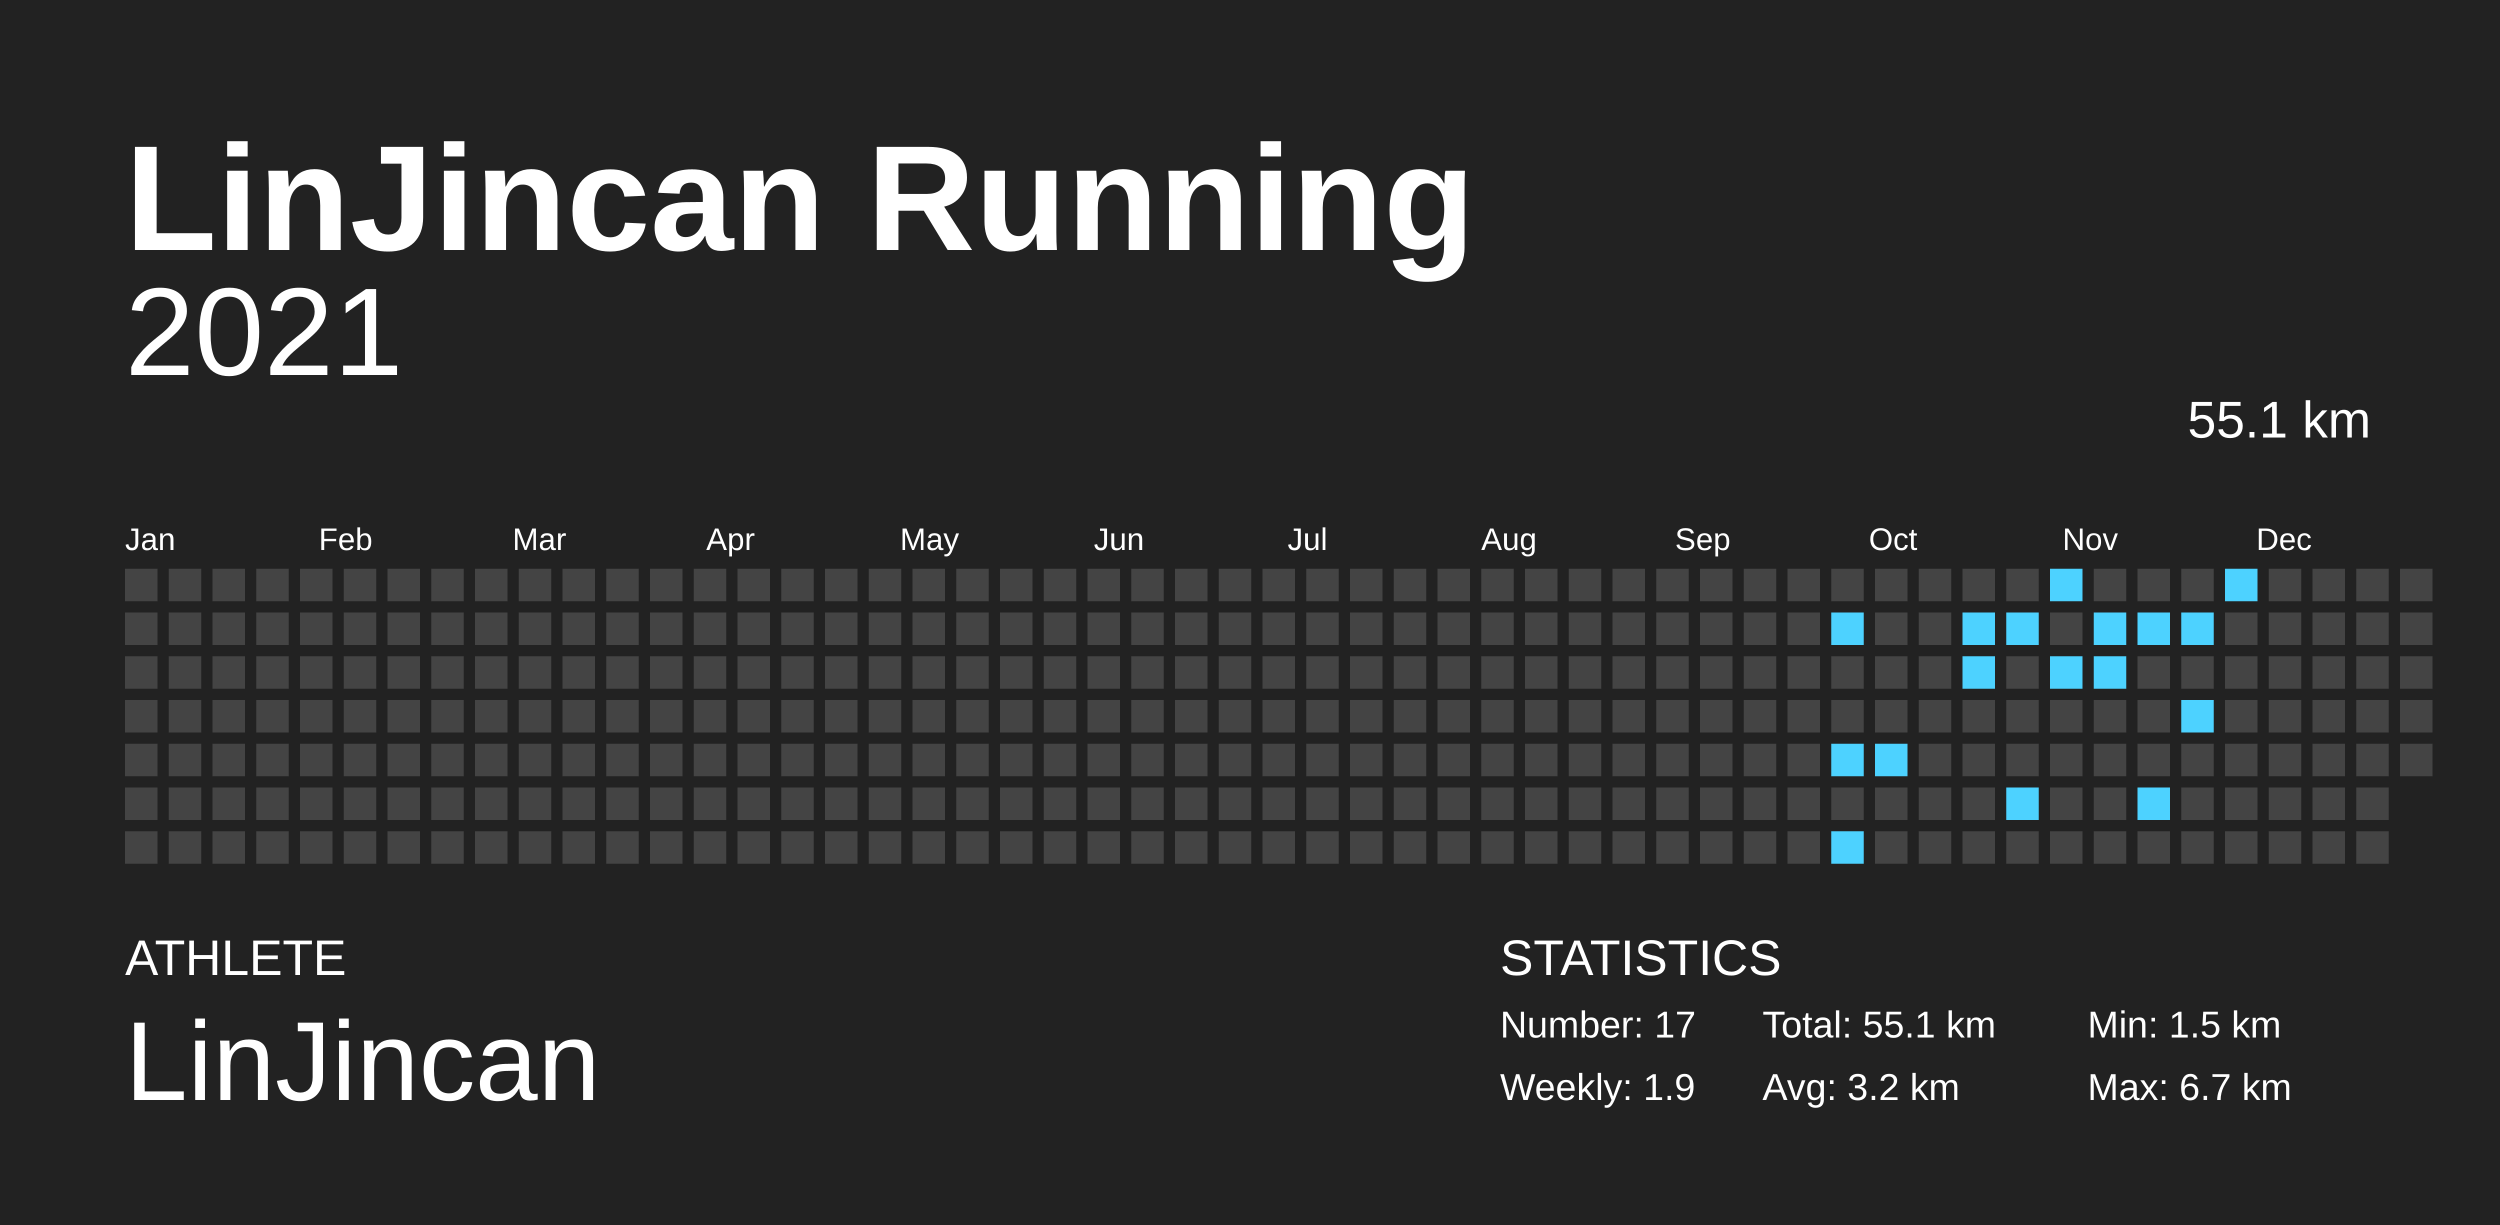
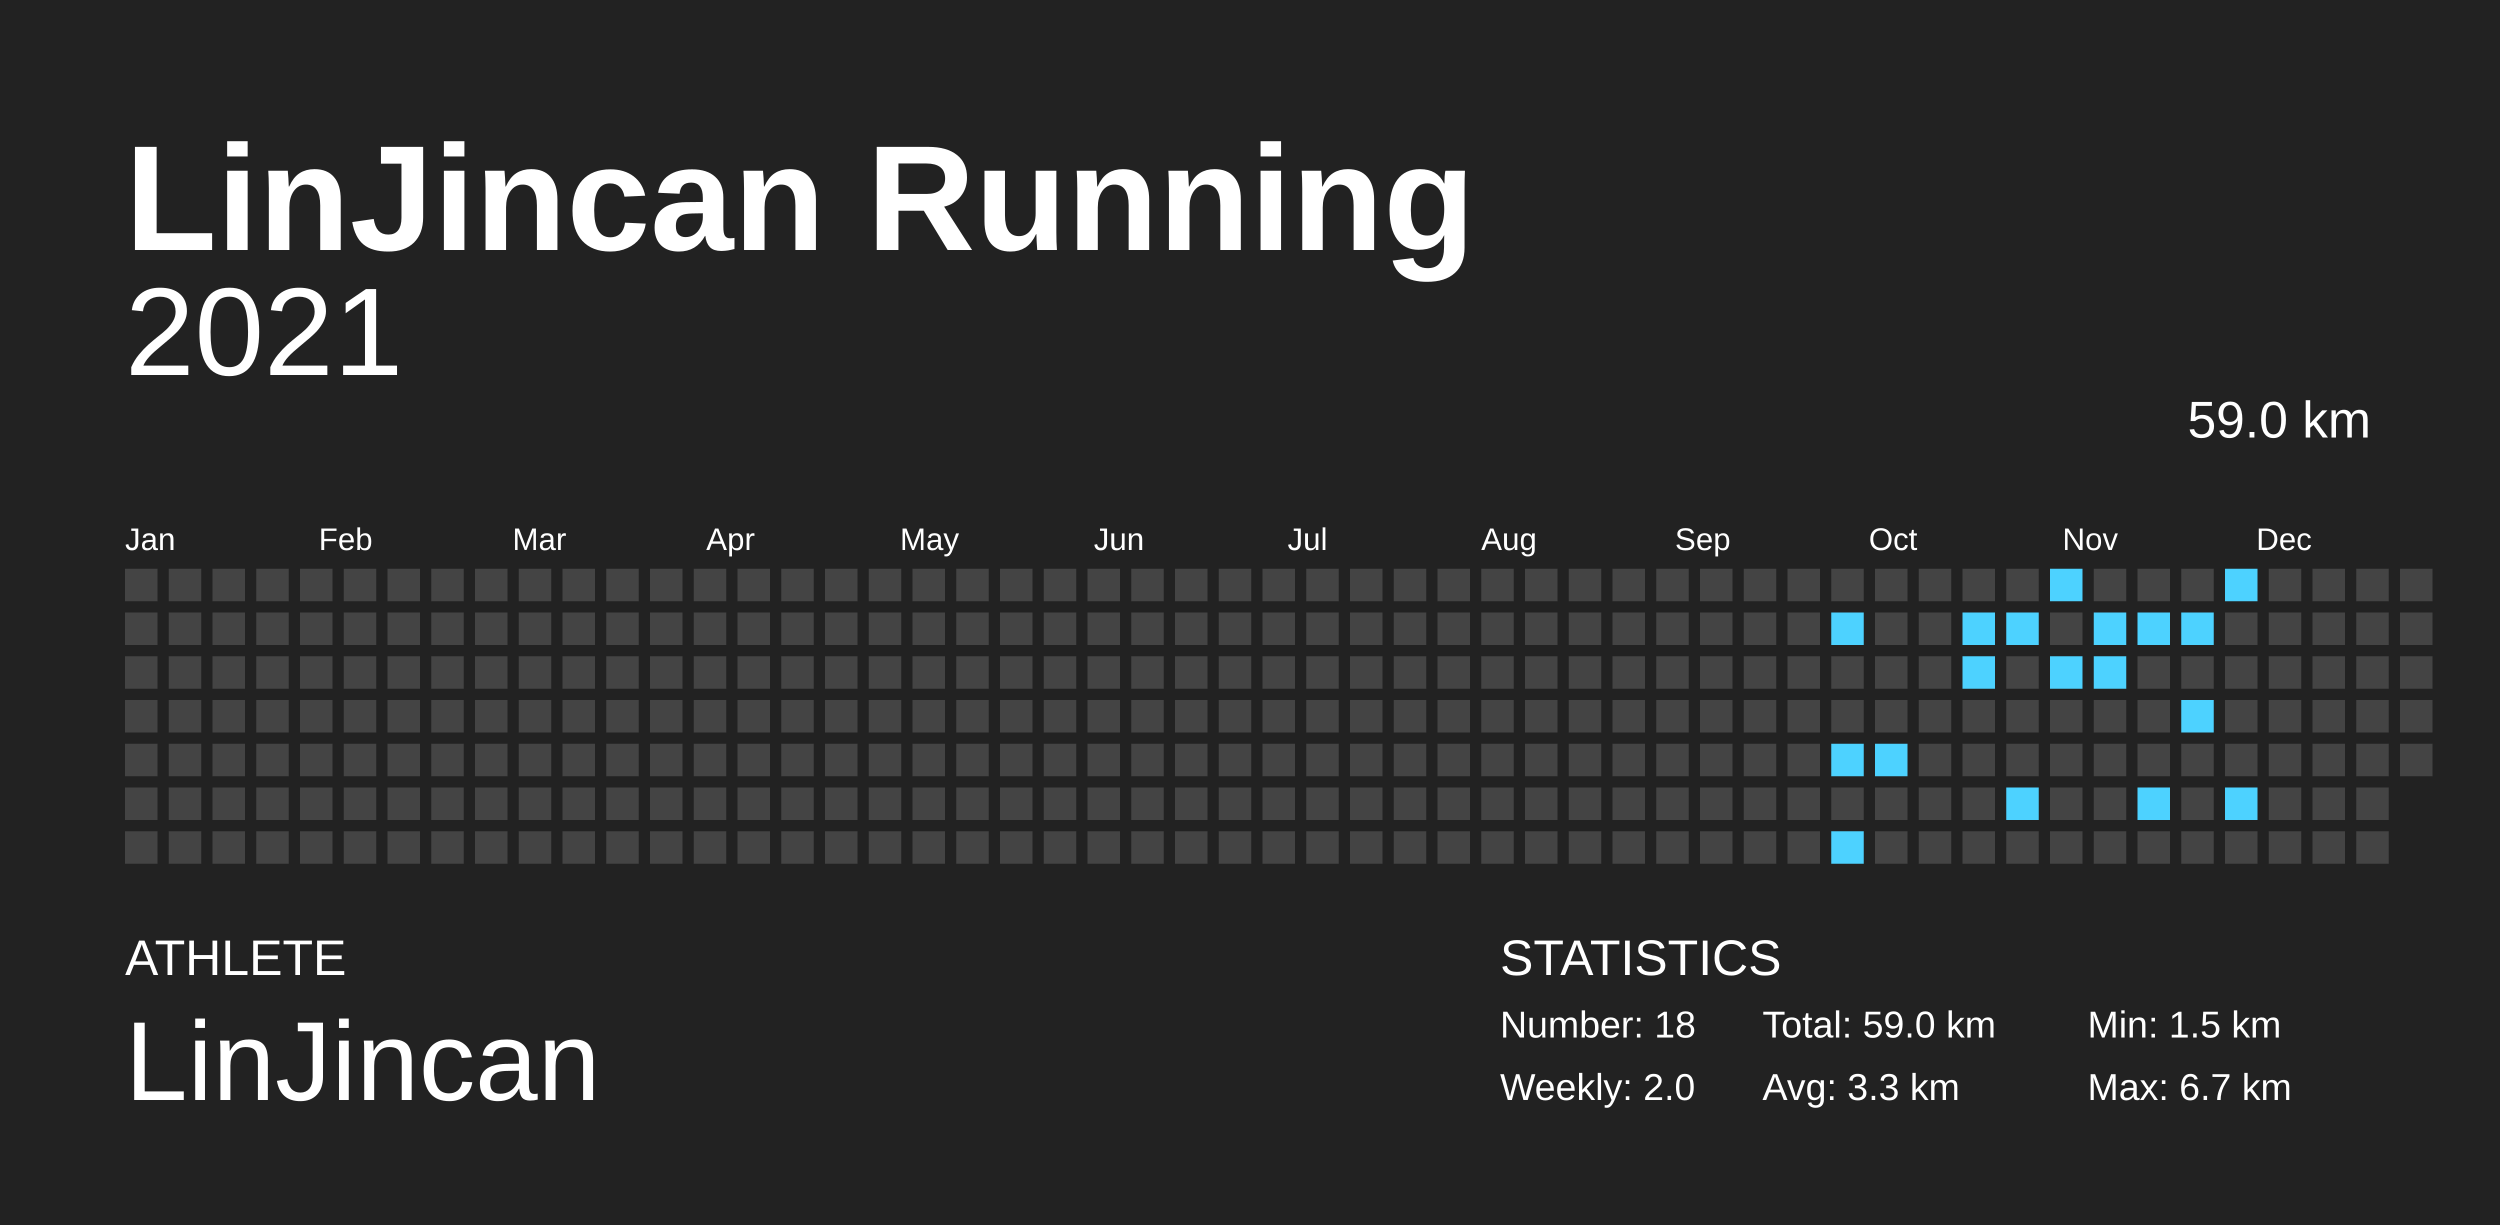
<svg xmlns="http://www.w3.org/2000/svg" baseProfile="full" height="98mm" version="1.1" viewBox="0,0,200,98" width="200mm">
  <defs />
  <rect fill="#222222" height="98" width="200" x="0" y="0" />
  <text fill="#FFFFFF" style="font-size:12px; font-family:Arial; font-weight:bold;" x="10" y="20">LinJincan Running</text>
  <text fill="#FFFFFF" style="font-size:4px; font-family:Arial" x="10" y="78">ATHLETE</text>
  <text fill="#FFFFFF" style="font-size:9px; font-family:Arial" x="10" y="88">LinJincan</text>
  <text fill="#FFFFFF" style="font-size:4px; font-family:Arial" x="120" y="78">STATISTICS</text>
-   <text fill="#FFFFFF" style="font-size:3px; font-family:Arial" x="120" y="83">Number: 17</text>
-   <text fill="#FFFFFF" style="font-size:3px; font-family:Arial" x="120" y="88">Weekly: 1.9</text>
-   <text fill="#FFFFFF" style="font-size:3px; font-family:Arial" x="141" y="83">Total: 55.1 km</text>
-   <text fill="#FFFFFF" style="font-size:3px; font-family:Arial" x="141" y="88">Avg: 3.2 km</text>
+   <text fill="#FFFFFF" style="font-size:3px; font-family:Arial" x="120" y="83">Number: 18</text>
+   <text fill="#FFFFFF" style="font-size:3px; font-family:Arial" x="120" y="88">Weekly: 2.0</text>
+   <text fill="#FFFFFF" style="font-size:3px; font-family:Arial" x="141" y="83">Total: 59.0 km</text>
+   <text fill="#FFFFFF" style="font-size:3px; font-family:Arial" x="141" y="88">Avg: 3.3 km</text>
  <text fill="#FFFFFF" style="font-size:3px; font-family:Arial" x="167" y="83">Min: 1.5 km</text>
  <text fill="#FFFFFF" style="font-size:3px; font-family:Arial" x="167" y="88">Max: 6.7 km</text>
  <text alignment-baseline="hanging" fill="#FFFFFF" style="font-size:10.0px; font-family:Arial;" x="10" y="30">2021</text>
-   <text alignment-baseline="hanging" fill="#FFFFFF" style="font-size:4.125px; font-family:Arial;" x="175" y="35">55.1 km</text>
+   <text alignment-baseline="hanging" fill="#FFFFFF" style="font-size:4.125px; font-family:Arial;" x="175" y="35">59.0 km</text>
  <text fill="#FFFFFF" style="font-size:2.5px; font-family:Arial" x="10.0" y="44">Jan</text>
  <text fill="#FFFFFF" style="font-size:2.5px; font-family:Arial" x="25.5" y="44">Feb</text>
  <text fill="#FFFFFF" style="font-size:2.5px; font-family:Arial" x="41.0" y="44">Mar</text>
  <text fill="#FFFFFF" style="font-size:2.5px; font-family:Arial" x="56.5" y="44">Apr</text>
  <text fill="#FFFFFF" style="font-size:2.5px; font-family:Arial" x="72.0" y="44">May</text>
  <text fill="#FFFFFF" style="font-size:2.5px; font-family:Arial" x="87.5" y="44">Jun</text>
  <text fill="#FFFFFF" style="font-size:2.5px; font-family:Arial" x="103.0" y="44">Jul</text>
  <text fill="#FFFFFF" style="font-size:2.5px; font-family:Arial" x="118.5" y="44">Aug</text>
  <text fill="#FFFFFF" style="font-size:2.5px; font-family:Arial" x="134.0" y="44">Sep</text>
  <text fill="#FFFFFF" style="font-size:2.5px; font-family:Arial" x="149.5" y="44">Oct</text>
  <text fill="#FFFFFF" style="font-size:2.5px; font-family:Arial" x="165.0" y="44">Nov</text>
  <text fill="#FFFFFF" style="font-size:2.5px; font-family:Arial" x="180.5" y="44">Dec</text>
  <rect fill="#444444" height="2.6" width="2.6" x="10.0" y="45.5" />
  <rect fill="#444444" height="2.6" width="2.6" x="10.0" y="49.0" />
  <rect fill="#444444" height="2.6" width="2.6" x="10.0" y="52.5" />
  <rect fill="#444444" height="2.6" width="2.6" x="10.0" y="56.0" />
  <rect fill="#444444" height="2.6" width="2.6" x="10.0" y="59.5" />
  <rect fill="#444444" height="2.6" width="2.6" x="10.0" y="63.0" />
  <rect fill="#444444" height="2.6" width="2.6" x="10.0" y="66.5" />
  <rect fill="#444444" height="2.6" width="2.6" x="13.5" y="45.5" />
  <rect fill="#444444" height="2.6" width="2.6" x="13.5" y="49.0" />
  <rect fill="#444444" height="2.6" width="2.6" x="13.5" y="52.5" />
  <rect fill="#444444" height="2.6" width="2.6" x="13.5" y="56.0" />
  <rect fill="#444444" height="2.6" width="2.6" x="13.5" y="59.5" />
  <rect fill="#444444" height="2.6" width="2.6" x="13.5" y="63.0" />
  <rect fill="#444444" height="2.6" width="2.6" x="13.5" y="66.5" />
  <rect fill="#444444" height="2.6" width="2.6" x="17.0" y="45.5" />
  <rect fill="#444444" height="2.6" width="2.6" x="17.0" y="49.0" />
  <rect fill="#444444" height="2.6" width="2.6" x="17.0" y="52.5" />
  <rect fill="#444444" height="2.6" width="2.6" x="17.0" y="56.0" />
  <rect fill="#444444" height="2.6" width="2.6" x="17.0" y="59.5" />
  <rect fill="#444444" height="2.6" width="2.6" x="17.0" y="63.0" />
  <rect fill="#444444" height="2.6" width="2.6" x="17.0" y="66.5" />
  <rect fill="#444444" height="2.6" width="2.6" x="20.5" y="45.5" />
  <rect fill="#444444" height="2.6" width="2.6" x="20.5" y="49.0" />
  <rect fill="#444444" height="2.6" width="2.6" x="20.5" y="52.5" />
  <rect fill="#444444" height="2.6" width="2.6" x="20.5" y="56.0" />
  <rect fill="#444444" height="2.6" width="2.6" x="20.5" y="59.5" />
  <rect fill="#444444" height="2.6" width="2.6" x="20.5" y="63.0" />
  <rect fill="#444444" height="2.6" width="2.6" x="20.5" y="66.5" />
  <rect fill="#444444" height="2.6" width="2.6" x="24.0" y="45.5" />
  <rect fill="#444444" height="2.6" width="2.6" x="24.0" y="49.0" />
  <rect fill="#444444" height="2.6" width="2.6" x="24.0" y="52.5" />
  <rect fill="#444444" height="2.6" width="2.6" x="24.0" y="56.0" />
  <rect fill="#444444" height="2.6" width="2.6" x="24.0" y="59.5" />
  <rect fill="#444444" height="2.6" width="2.6" x="24.0" y="63.0" />
  <rect fill="#444444" height="2.6" width="2.6" x="24.0" y="66.5" />
  <rect fill="#444444" height="2.6" width="2.6" x="27.5" y="45.5" />
  <rect fill="#444444" height="2.6" width="2.6" x="27.5" y="49.0" />
  <rect fill="#444444" height="2.6" width="2.6" x="27.5" y="52.5" />
  <rect fill="#444444" height="2.6" width="2.6" x="27.5" y="56.0" />
  <rect fill="#444444" height="2.6" width="2.6" x="27.5" y="59.5" />
  <rect fill="#444444" height="2.6" width="2.6" x="27.5" y="63.0" />
  <rect fill="#444444" height="2.6" width="2.6" x="27.5" y="66.5" />
  <rect fill="#444444" height="2.6" width="2.6" x="31.0" y="45.5" />
  <rect fill="#444444" height="2.6" width="2.6" x="31.0" y="49.0" />
  <rect fill="#444444" height="2.6" width="2.6" x="31.0" y="52.5" />
  <rect fill="#444444" height="2.6" width="2.6" x="31.0" y="56.0" />
  <rect fill="#444444" height="2.6" width="2.6" x="31.0" y="59.5" />
  <rect fill="#444444" height="2.6" width="2.6" x="31.0" y="63.0" />
  <rect fill="#444444" height="2.6" width="2.6" x="31.0" y="66.5" />
  <rect fill="#444444" height="2.6" width="2.6" x="34.5" y="45.5" />
  <rect fill="#444444" height="2.6" width="2.6" x="34.5" y="49.0" />
  <rect fill="#444444" height="2.6" width="2.6" x="34.5" y="52.5" />
  <rect fill="#444444" height="2.6" width="2.6" x="34.5" y="56.0" />
  <rect fill="#444444" height="2.6" width="2.6" x="34.5" y="59.5" />
  <rect fill="#444444" height="2.6" width="2.6" x="34.5" y="63.0" />
  <rect fill="#444444" height="2.6" width="2.6" x="34.5" y="66.5" />
  <rect fill="#444444" height="2.6" width="2.6" x="38.0" y="45.5" />
  <rect fill="#444444" height="2.6" width="2.6" x="38.0" y="49.0" />
  <rect fill="#444444" height="2.6" width="2.6" x="38.0" y="52.5" />
  <rect fill="#444444" height="2.6" width="2.6" x="38.0" y="56.0" />
  <rect fill="#444444" height="2.6" width="2.6" x="38.0" y="59.5" />
  <rect fill="#444444" height="2.6" width="2.6" x="38.0" y="63.0" />
  <rect fill="#444444" height="2.6" width="2.6" x="38.0" y="66.5" />
  <rect fill="#444444" height="2.6" width="2.6" x="41.5" y="45.5" />
  <rect fill="#444444" height="2.6" width="2.6" x="41.5" y="49.0" />
  <rect fill="#444444" height="2.6" width="2.6" x="41.5" y="52.5" />
  <rect fill="#444444" height="2.6" width="2.6" x="41.5" y="56.0" />
  <rect fill="#444444" height="2.6" width="2.6" x="41.5" y="59.5" />
  <rect fill="#444444" height="2.6" width="2.6" x="41.5" y="63.0" />
  <rect fill="#444444" height="2.6" width="2.6" x="41.5" y="66.5" />
  <rect fill="#444444" height="2.6" width="2.6" x="45.0" y="45.5" />
  <rect fill="#444444" height="2.6" width="2.6" x="45.0" y="49.0" />
  <rect fill="#444444" height="2.6" width="2.6" x="45.0" y="52.5" />
  <rect fill="#444444" height="2.6" width="2.6" x="45.0" y="56.0" />
  <rect fill="#444444" height="2.6" width="2.6" x="45.0" y="59.5" />
  <rect fill="#444444" height="2.6" width="2.6" x="45.0" y="63.0" />
  <rect fill="#444444" height="2.6" width="2.6" x="45.0" y="66.5" />
  <rect fill="#444444" height="2.6" width="2.6" x="48.5" y="45.5" />
  <rect fill="#444444" height="2.6" width="2.6" x="48.5" y="49.0" />
  <rect fill="#444444" height="2.6" width="2.6" x="48.5" y="52.5" />
  <rect fill="#444444" height="2.6" width="2.6" x="48.5" y="56.0" />
  <rect fill="#444444" height="2.6" width="2.6" x="48.5" y="59.5" />
  <rect fill="#444444" height="2.6" width="2.6" x="48.5" y="63.0" />
  <rect fill="#444444" height="2.6" width="2.6" x="48.5" y="66.5" />
  <rect fill="#444444" height="2.6" width="2.6" x="52.0" y="45.5" />
  <rect fill="#444444" height="2.6" width="2.6" x="52.0" y="49.0" />
  <rect fill="#444444" height="2.6" width="2.6" x="52.0" y="52.5" />
  <rect fill="#444444" height="2.6" width="2.6" x="52.0" y="56.0" />
  <rect fill="#444444" height="2.6" width="2.6" x="52.0" y="59.5" />
  <rect fill="#444444" height="2.6" width="2.6" x="52.0" y="63.0" />
  <rect fill="#444444" height="2.6" width="2.6" x="52.0" y="66.5" />
  <rect fill="#444444" height="2.6" width="2.6" x="55.5" y="45.5" />
  <rect fill="#444444" height="2.6" width="2.6" x="55.5" y="49.0" />
  <rect fill="#444444" height="2.6" width="2.6" x="55.5" y="52.5" />
  <rect fill="#444444" height="2.6" width="2.6" x="55.5" y="56.0" />
  <rect fill="#444444" height="2.6" width="2.6" x="55.5" y="59.5" />
  <rect fill="#444444" height="2.6" width="2.6" x="55.5" y="63.0" />
  <rect fill="#444444" height="2.6" width="2.6" x="55.5" y="66.5" />
  <rect fill="#444444" height="2.6" width="2.6" x="59.0" y="45.5" />
  <rect fill="#444444" height="2.6" width="2.6" x="59.0" y="49.0" />
  <rect fill="#444444" height="2.6" width="2.6" x="59.0" y="52.5" />
  <rect fill="#444444" height="2.6" width="2.6" x="59.0" y="56.0" />
  <rect fill="#444444" height="2.6" width="2.6" x="59.0" y="59.5" />
  <rect fill="#444444" height="2.6" width="2.6" x="59.0" y="63.0" />
  <rect fill="#444444" height="2.6" width="2.6" x="59.0" y="66.5" />
  <rect fill="#444444" height="2.6" width="2.6" x="62.5" y="45.5" />
  <rect fill="#444444" height="2.6" width="2.6" x="62.5" y="49.0" />
  <rect fill="#444444" height="2.6" width="2.6" x="62.5" y="52.5" />
  <rect fill="#444444" height="2.6" width="2.6" x="62.5" y="56.0" />
  <rect fill="#444444" height="2.6" width="2.6" x="62.5" y="59.5" />
  <rect fill="#444444" height="2.6" width="2.6" x="62.5" y="63.0" />
  <rect fill="#444444" height="2.6" width="2.6" x="62.5" y="66.5" />
  <rect fill="#444444" height="2.6" width="2.6" x="66.0" y="45.5" />
  <rect fill="#444444" height="2.6" width="2.6" x="66.0" y="49.0" />
  <rect fill="#444444" height="2.6" width="2.6" x="66.0" y="52.5" />
  <rect fill="#444444" height="2.6" width="2.6" x="66.0" y="56.0" />
  <rect fill="#444444" height="2.6" width="2.6" x="66.0" y="59.5" />
  <rect fill="#444444" height="2.6" width="2.6" x="66.0" y="63.0" />
  <rect fill="#444444" height="2.6" width="2.6" x="66.0" y="66.5" />
  <rect fill="#444444" height="2.6" width="2.6" x="69.5" y="45.5" />
  <rect fill="#444444" height="2.6" width="2.6" x="69.5" y="49.0" />
  <rect fill="#444444" height="2.6" width="2.6" x="69.5" y="52.5" />
  <rect fill="#444444" height="2.6" width="2.6" x="69.5" y="56.0" />
  <rect fill="#444444" height="2.6" width="2.6" x="69.5" y="59.5" />
  <rect fill="#444444" height="2.6" width="2.6" x="69.5" y="63.0" />
  <rect fill="#444444" height="2.6" width="2.6" x="69.5" y="66.5" />
  <rect fill="#444444" height="2.6" width="2.6" x="73.0" y="45.5" />
  <rect fill="#444444" height="2.6" width="2.6" x="73.0" y="49.0" />
  <rect fill="#444444" height="2.6" width="2.6" x="73.0" y="52.5" />
  <rect fill="#444444" height="2.6" width="2.6" x="73.0" y="56.0" />
  <rect fill="#444444" height="2.6" width="2.6" x="73.0" y="59.5" />
  <rect fill="#444444" height="2.6" width="2.6" x="73.0" y="63.0" />
  <rect fill="#444444" height="2.6" width="2.6" x="73.0" y="66.5" />
  <rect fill="#444444" height="2.6" width="2.6" x="76.5" y="45.5" />
  <rect fill="#444444" height="2.6" width="2.6" x="76.5" y="49.0" />
  <rect fill="#444444" height="2.6" width="2.6" x="76.5" y="52.5" />
  <rect fill="#444444" height="2.6" width="2.6" x="76.5" y="56.0" />
  <rect fill="#444444" height="2.6" width="2.6" x="76.5" y="59.5" />
  <rect fill="#444444" height="2.6" width="2.6" x="76.5" y="63.0" />
  <rect fill="#444444" height="2.6" width="2.6" x="76.5" y="66.5" />
  <rect fill="#444444" height="2.6" width="2.6" x="80.0" y="45.5" />
  <rect fill="#444444" height="2.6" width="2.6" x="80.0" y="49.0" />
  <rect fill="#444444" height="2.6" width="2.6" x="80.0" y="52.5" />
  <rect fill="#444444" height="2.6" width="2.6" x="80.0" y="56.0" />
  <rect fill="#444444" height="2.6" width="2.6" x="80.0" y="59.5" />
  <rect fill="#444444" height="2.6" width="2.6" x="80.0" y="63.0" />
  <rect fill="#444444" height="2.6" width="2.6" x="80.0" y="66.5" />
  <rect fill="#444444" height="2.6" width="2.6" x="83.5" y="45.5" />
  <rect fill="#444444" height="2.6" width="2.6" x="83.5" y="49.0" />
  <rect fill="#444444" height="2.6" width="2.6" x="83.5" y="52.5" />
  <rect fill="#444444" height="2.6" width="2.6" x="83.5" y="56.0" />
  <rect fill="#444444" height="2.6" width="2.6" x="83.5" y="59.5" />
  <rect fill="#444444" height="2.6" width="2.6" x="83.5" y="63.0" />
  <rect fill="#444444" height="2.6" width="2.6" x="83.5" y="66.5" />
  <rect fill="#444444" height="2.6" width="2.6" x="87.0" y="45.5" />
  <rect fill="#444444" height="2.6" width="2.6" x="87.0" y="49.0" />
  <rect fill="#444444" height="2.6" width="2.6" x="87.0" y="52.5" />
  <rect fill="#444444" height="2.6" width="2.6" x="87.0" y="56.0" />
  <rect fill="#444444" height="2.6" width="2.6" x="87.0" y="59.5" />
  <rect fill="#444444" height="2.6" width="2.6" x="87.0" y="63.0" />
  <rect fill="#444444" height="2.6" width="2.6" x="87.0" y="66.5" />
  <rect fill="#444444" height="2.6" width="2.6" x="90.5" y="45.5" />
  <rect fill="#444444" height="2.6" width="2.6" x="90.5" y="49.0" />
  <rect fill="#444444" height="2.6" width="2.6" x="90.5" y="52.5" />
  <rect fill="#444444" height="2.6" width="2.6" x="90.5" y="56.0" />
  <rect fill="#444444" height="2.6" width="2.6" x="90.5" y="59.5" />
  <rect fill="#444444" height="2.6" width="2.6" x="90.5" y="63.0" />
  <rect fill="#444444" height="2.6" width="2.6" x="90.5" y="66.5" />
  <rect fill="#444444" height="2.6" width="2.6" x="94.0" y="45.5" />
  <rect fill="#444444" height="2.6" width="2.6" x="94.0" y="49.0" />
  <rect fill="#444444" height="2.6" width="2.6" x="94.0" y="52.5" />
  <rect fill="#444444" height="2.6" width="2.6" x="94.0" y="56.0" />
  <rect fill="#444444" height="2.6" width="2.6" x="94.0" y="59.5" />
  <rect fill="#444444" height="2.6" width="2.6" x="94.0" y="63.0" />
  <rect fill="#444444" height="2.6" width="2.6" x="94.0" y="66.5" />
  <rect fill="#444444" height="2.6" width="2.6" x="97.5" y="45.5" />
  <rect fill="#444444" height="2.6" width="2.6" x="97.5" y="49.0" />
  <rect fill="#444444" height="2.6" width="2.6" x="97.5" y="52.5" />
  <rect fill="#444444" height="2.6" width="2.6" x="97.5" y="56.0" />
  <rect fill="#444444" height="2.6" width="2.6" x="97.5" y="59.5" />
  <rect fill="#444444" height="2.6" width="2.6" x="97.5" y="63.0" />
  <rect fill="#444444" height="2.6" width="2.6" x="97.5" y="66.5" />
  <rect fill="#444444" height="2.6" width="2.6" x="101.0" y="45.5" />
  <rect fill="#444444" height="2.6" width="2.6" x="101.0" y="49.0" />
  <rect fill="#444444" height="2.6" width="2.6" x="101.0" y="52.5" />
  <rect fill="#444444" height="2.6" width="2.6" x="101.0" y="56.0" />
  <rect fill="#444444" height="2.6" width="2.6" x="101.0" y="59.5" />
  <rect fill="#444444" height="2.6" width="2.6" x="101.0" y="63.0" />
  <rect fill="#444444" height="2.6" width="2.6" x="101.0" y="66.5" />
  <rect fill="#444444" height="2.6" width="2.6" x="104.5" y="45.5" />
  <rect fill="#444444" height="2.6" width="2.6" x="104.5" y="49.0" />
  <rect fill="#444444" height="2.6" width="2.6" x="104.5" y="52.5" />
  <rect fill="#444444" height="2.6" width="2.6" x="104.5" y="56.0" />
  <rect fill="#444444" height="2.6" width="2.6" x="104.5" y="59.5" />
  <rect fill="#444444" height="2.6" width="2.6" x="104.5" y="63.0" />
  <rect fill="#444444" height="2.6" width="2.6" x="104.5" y="66.5" />
  <rect fill="#444444" height="2.6" width="2.6" x="108.0" y="45.5" />
  <rect fill="#444444" height="2.6" width="2.6" x="108.0" y="49.0" />
  <rect fill="#444444" height="2.6" width="2.6" x="108.0" y="52.5" />
  <rect fill="#444444" height="2.6" width="2.6" x="108.0" y="56.0" />
  <rect fill="#444444" height="2.6" width="2.6" x="108.0" y="59.5" />
  <rect fill="#444444" height="2.6" width="2.6" x="108.0" y="63.0" />
  <rect fill="#444444" height="2.6" width="2.6" x="108.0" y="66.5" />
  <rect fill="#444444" height="2.6" width="2.6" x="111.5" y="45.5" />
  <rect fill="#444444" height="2.6" width="2.6" x="111.5" y="49.0" />
  <rect fill="#444444" height="2.6" width="2.6" x="111.5" y="52.5" />
  <rect fill="#444444" height="2.6" width="2.6" x="111.5" y="56.0" />
  <rect fill="#444444" height="2.6" width="2.6" x="111.5" y="59.5" />
  <rect fill="#444444" height="2.6" width="2.6" x="111.5" y="63.0" />
  <rect fill="#444444" height="2.6" width="2.6" x="111.5" y="66.5" />
  <rect fill="#444444" height="2.6" width="2.6" x="115.0" y="45.5" />
  <rect fill="#444444" height="2.6" width="2.6" x="115.0" y="49.0" />
  <rect fill="#444444" height="2.6" width="2.6" x="115.0" y="52.5" />
  <rect fill="#444444" height="2.6" width="2.6" x="115.0" y="56.0" />
  <rect fill="#444444" height="2.6" width="2.6" x="115.0" y="59.5" />
  <rect fill="#444444" height="2.6" width="2.6" x="115.0" y="63.0" />
  <rect fill="#444444" height="2.6" width="2.6" x="115.0" y="66.5" />
  <rect fill="#444444" height="2.6" width="2.6" x="118.5" y="45.5" />
  <rect fill="#444444" height="2.6" width="2.6" x="118.5" y="49.0" />
  <rect fill="#444444" height="2.6" width="2.6" x="118.5" y="52.5" />
  <rect fill="#444444" height="2.6" width="2.6" x="118.5" y="56.0" />
  <rect fill="#444444" height="2.6" width="2.6" x="118.5" y="59.5" />
  <rect fill="#444444" height="2.6" width="2.6" x="118.5" y="63.0" />
  <rect fill="#444444" height="2.6" width="2.6" x="118.5" y="66.5" />
  <rect fill="#444444" height="2.6" width="2.6" x="122.0" y="45.5" />
  <rect fill="#444444" height="2.6" width="2.6" x="122.0" y="49.0" />
  <rect fill="#444444" height="2.6" width="2.6" x="122.0" y="52.5" />
  <rect fill="#444444" height="2.6" width="2.6" x="122.0" y="56.0" />
  <rect fill="#444444" height="2.6" width="2.6" x="122.0" y="59.5" />
  <rect fill="#444444" height="2.6" width="2.6" x="122.0" y="63.0" />
  <rect fill="#444444" height="2.6" width="2.6" x="122.0" y="66.5" />
  <rect fill="#444444" height="2.6" width="2.6" x="125.5" y="45.5" />
  <rect fill="#444444" height="2.6" width="2.6" x="125.5" y="49.0" />
  <rect fill="#444444" height="2.6" width="2.6" x="125.5" y="52.5" />
  <rect fill="#444444" height="2.6" width="2.6" x="125.5" y="56.0" />
  <rect fill="#444444" height="2.6" width="2.6" x="125.5" y="59.5" />
  <rect fill="#444444" height="2.6" width="2.6" x="125.5" y="63.0" />
  <rect fill="#444444" height="2.6" width="2.6" x="125.5" y="66.5" />
  <rect fill="#444444" height="2.6" width="2.6" x="129.0" y="45.5" />
  <rect fill="#444444" height="2.6" width="2.6" x="129.0" y="49.0" />
  <rect fill="#444444" height="2.6" width="2.6" x="129.0" y="52.5" />
  <rect fill="#444444" height="2.6" width="2.6" x="129.0" y="56.0" />
  <rect fill="#444444" height="2.6" width="2.6" x="129.0" y="59.5" />
  <rect fill="#444444" height="2.6" width="2.6" x="129.0" y="63.0" />
  <rect fill="#444444" height="2.6" width="2.6" x="129.0" y="66.5" />
  <rect fill="#444444" height="2.6" width="2.6" x="132.5" y="45.5" />
  <rect fill="#444444" height="2.6" width="2.6" x="132.5" y="49.0" />
  <rect fill="#444444" height="2.6" width="2.6" x="132.5" y="52.5" />
  <rect fill="#444444" height="2.6" width="2.6" x="132.5" y="56.0" />
  <rect fill="#444444" height="2.6" width="2.6" x="132.5" y="59.5" />
  <rect fill="#444444" height="2.6" width="2.6" x="132.5" y="63.0" />
  <rect fill="#444444" height="2.6" width="2.6" x="132.5" y="66.5" />
  <rect fill="#444444" height="2.6" width="2.6" x="136.0" y="45.5" />
  <rect fill="#444444" height="2.6" width="2.6" x="136.0" y="49.0" />
  <rect fill="#444444" height="2.6" width="2.6" x="136.0" y="52.5" />
  <rect fill="#444444" height="2.6" width="2.6" x="136.0" y="56.0" />
  <rect fill="#444444" height="2.6" width="2.6" x="136.0" y="59.5" />
  <rect fill="#444444" height="2.6" width="2.6" x="136.0" y="63.0" />
  <rect fill="#444444" height="2.6" width="2.6" x="136.0" y="66.5" />
  <rect fill="#444444" height="2.6" width="2.6" x="139.5" y="45.5" />
  <rect fill="#444444" height="2.6" width="2.6" x="139.5" y="49.0" />
  <rect fill="#444444" height="2.6" width="2.6" x="139.5" y="52.5" />
  <rect fill="#444444" height="2.6" width="2.6" x="139.5" y="56.0" />
  <rect fill="#444444" height="2.6" width="2.6" x="139.5" y="59.5" />
  <rect fill="#444444" height="2.6" width="2.6" x="139.5" y="63.0" />
  <rect fill="#444444" height="2.6" width="2.6" x="139.5" y="66.5" />
  <rect fill="#444444" height="2.6" width="2.6" x="143.0" y="45.5" />
  <rect fill="#444444" height="2.6" width="2.6" x="143.0" y="49.0" />
  <rect fill="#444444" height="2.6" width="2.6" x="143.0" y="52.5" />
  <rect fill="#444444" height="2.6" width="2.6" x="143.0" y="56.0" />
  <rect fill="#444444" height="2.6" width="2.6" x="143.0" y="59.5" />
  <rect fill="#444444" height="2.6" width="2.6" x="143.0" y="63.0" />
  <rect fill="#444444" height="2.6" width="2.6" x="143.0" y="66.5" />
  <rect fill="#444444" height="2.6" width="2.6" x="146.5" y="45.5" />
  <rect fill="#4dd2ff" height="2.6" width="2.6" x="146.5" y="49.0" />
  <rect fill="#444444" height="2.6" width="2.6" x="146.5" y="52.5" />
  <rect fill="#444444" height="2.6" width="2.6" x="146.5" y="56.0" />
  <rect fill="#4dd2ff" height="2.6" width="2.6" x="146.5" y="59.5" />
  <rect fill="#444444" height="2.6" width="2.6" x="146.5" y="63.0" />
  <rect fill="#4dd2ff" height="2.6" width="2.6" x="146.5" y="66.5" />
  <rect fill="#444444" height="2.6" width="2.6" x="150.0" y="45.5" />
  <rect fill="#444444" height="2.6" width="2.6" x="150.0" y="49.0" />
  <rect fill="#444444" height="2.6" width="2.6" x="150.0" y="52.5" />
  <rect fill="#444444" height="2.6" width="2.6" x="150.0" y="56.0" />
  <rect fill="#4dd2ff" height="2.6" width="2.6" x="150.0" y="59.5" />
  <rect fill="#444444" height="2.6" width="2.6" x="150.0" y="63.0" />
  <rect fill="#444444" height="2.6" width="2.6" x="150.0" y="66.5" />
  <rect fill="#444444" height="2.6" width="2.6" x="153.5" y="45.5" />
  <rect fill="#444444" height="2.6" width="2.6" x="153.5" y="49.0" />
  <rect fill="#444444" height="2.6" width="2.6" x="153.5" y="52.5" />
  <rect fill="#444444" height="2.6" width="2.6" x="153.5" y="56.0" />
  <rect fill="#444444" height="2.6" width="2.6" x="153.5" y="59.5" />
  <rect fill="#444444" height="2.6" width="2.6" x="153.5" y="63.0" />
  <rect fill="#444444" height="2.6" width="2.6" x="153.5" y="66.5" />
  <rect fill="#444444" height="2.6" width="2.6" x="157.0" y="45.5" />
  <rect fill="#4dd2ff" height="2.6" width="2.6" x="157.0" y="49.0" />
  <rect fill="#4dd2ff" height="2.6" width="2.6" x="157.0" y="52.5" />
  <rect fill="#444444" height="2.6" width="2.6" x="157.0" y="56.0" />
  <rect fill="#444444" height="2.6" width="2.6" x="157.0" y="59.5" />
  <rect fill="#444444" height="2.6" width="2.6" x="157.0" y="63.0" />
  <rect fill="#444444" height="2.6" width="2.6" x="157.0" y="66.5" />
  <rect fill="#444444" height="2.6" width="2.6" x="160.5" y="45.5" />
  <rect fill="#4dd2ff" height="2.6" width="2.6" x="160.5" y="49.0" />
  <rect fill="#444444" height="2.6" width="2.6" x="160.5" y="52.5" />
  <rect fill="#444444" height="2.6" width="2.6" x="160.5" y="56.0" />
  <rect fill="#444444" height="2.6" width="2.6" x="160.5" y="59.5" />
  <rect fill="#4dd2ff" height="2.6" width="2.6" x="160.5" y="63.0" />
  <rect fill="#444444" height="2.6" width="2.6" x="160.5" y="66.5" />
  <rect fill="#4dd2ff" height="2.6" width="2.6" x="164.0" y="45.5" />
  <rect fill="#444444" height="2.6" width="2.6" x="164.0" y="49.0" />
  <rect fill="#4dd2ff" height="2.6" width="2.6" x="164.0" y="52.5" />
  <rect fill="#444444" height="2.6" width="2.6" x="164.0" y="56.0" />
  <rect fill="#444444" height="2.6" width="2.6" x="164.0" y="59.5" />
  <rect fill="#444444" height="2.6" width="2.6" x="164.0" y="63.0" />
  <rect fill="#444444" height="2.6" width="2.6" x="164.0" y="66.5" />
  <rect fill="#444444" height="2.6" width="2.6" x="167.5" y="45.5" />
  <rect fill="#4dd2ff" height="2.6" width="2.6" x="167.5" y="49.0" />
  <rect fill="#4dd2ff" height="2.6" width="2.6" x="167.5" y="52.5" />
  <rect fill="#444444" height="2.6" width="2.6" x="167.5" y="56.0" />
  <rect fill="#444444" height="2.6" width="2.6" x="167.5" y="59.5" />
  <rect fill="#444444" height="2.6" width="2.6" x="167.5" y="63.0" />
  <rect fill="#444444" height="2.6" width="2.6" x="167.5" y="66.5" />
  <rect fill="#444444" height="2.6" width="2.6" x="171.0" y="45.5" />
  <rect fill="#4dd2ff" height="2.6" width="2.6" x="171.0" y="49.0" />
  <rect fill="#444444" height="2.6" width="2.6" x="171.0" y="52.5" />
  <rect fill="#444444" height="2.6" width="2.6" x="171.0" y="56.0" />
  <rect fill="#444444" height="2.6" width="2.6" x="171.0" y="59.5" />
  <rect fill="#4dd2ff" height="2.6" width="2.6" x="171.0" y="63.0" />
  <rect fill="#444444" height="2.6" width="2.6" x="171.0" y="66.5" />
  <rect fill="#444444" height="2.6" width="2.6" x="174.5" y="45.5" />
  <rect fill="#4dd2ff" height="2.6" width="2.6" x="174.5" y="49.0" />
  <rect fill="#444444" height="2.6" width="2.6" x="174.5" y="52.5" />
  <rect fill="#4dd2ff" height="2.6" width="2.6" x="174.5" y="56.0" />
  <rect fill="#444444" height="2.6" width="2.6" x="174.5" y="59.5" />
  <rect fill="#444444" height="2.6" width="2.6" x="174.5" y="63.0" />
  <rect fill="#444444" height="2.6" width="2.6" x="174.5" y="66.5" />
  <rect fill="#4dd2ff" height="2.6" width="2.6" x="178.0" y="45.5" />
  <rect fill="#444444" height="2.6" width="2.6" x="178.0" y="49.0" />
  <rect fill="#444444" height="2.6" width="2.6" x="178.0" y="52.5" />
  <rect fill="#444444" height="2.6" width="2.6" x="178.0" y="56.0" />
  <rect fill="#444444" height="2.6" width="2.6" x="178.0" y="59.5" />
-   <rect fill="#444444" height="2.6" width="2.6" x="178.0" y="63.0" />
+   <rect fill="#4dd2ff" height="2.6" width="2.6" x="178.0" y="63.0" />
  <rect fill="#444444" height="2.6" width="2.6" x="178.0" y="66.5" />
  <rect fill="#444444" height="2.6" width="2.6" x="181.5" y="45.5" />
  <rect fill="#444444" height="2.6" width="2.6" x="181.5" y="49.0" />
  <rect fill="#444444" height="2.6" width="2.6" x="181.5" y="52.5" />
  <rect fill="#444444" height="2.6" width="2.6" x="181.5" y="56.0" />
  <rect fill="#444444" height="2.6" width="2.6" x="181.5" y="59.5" />
  <rect fill="#444444" height="2.6" width="2.6" x="181.5" y="63.0" />
  <rect fill="#444444" height="2.6" width="2.6" x="181.5" y="66.5" />
  <rect fill="#444444" height="2.6" width="2.6" x="185.0" y="45.5" />
  <rect fill="#444444" height="2.6" width="2.6" x="185.0" y="49.0" />
  <rect fill="#444444" height="2.6" width="2.6" x="185.0" y="52.5" />
  <rect fill="#444444" height="2.6" width="2.6" x="185.0" y="56.0" />
  <rect fill="#444444" height="2.6" width="2.6" x="185.0" y="59.5" />
  <rect fill="#444444" height="2.6" width="2.6" x="185.0" y="63.0" />
  <rect fill="#444444" height="2.6" width="2.6" x="185.0" y="66.5" />
  <rect fill="#444444" height="2.6" width="2.6" x="188.5" y="45.5" />
  <rect fill="#444444" height="2.6" width="2.6" x="188.5" y="49.0" />
  <rect fill="#444444" height="2.6" width="2.6" x="188.5" y="52.5" />
  <rect fill="#444444" height="2.6" width="2.6" x="188.5" y="56.0" />
  <rect fill="#444444" height="2.6" width="2.6" x="188.5" y="59.5" />
  <rect fill="#444444" height="2.6" width="2.6" x="188.5" y="63.0" />
  <rect fill="#444444" height="2.6" width="2.6" x="188.5" y="66.5" />
  <rect fill="#444444" height="2.6" width="2.6" x="192.0" y="45.5" />
  <rect fill="#444444" height="2.6" width="2.6" x="192.0" y="49.0" />
  <rect fill="#444444" height="2.6" width="2.6" x="192.0" y="52.5" />
  <rect fill="#444444" height="2.6" width="2.6" x="192.0" y="56.0" />
  <rect fill="#444444" height="2.6" width="2.6" x="192.0" y="59.5" />
</svg>
